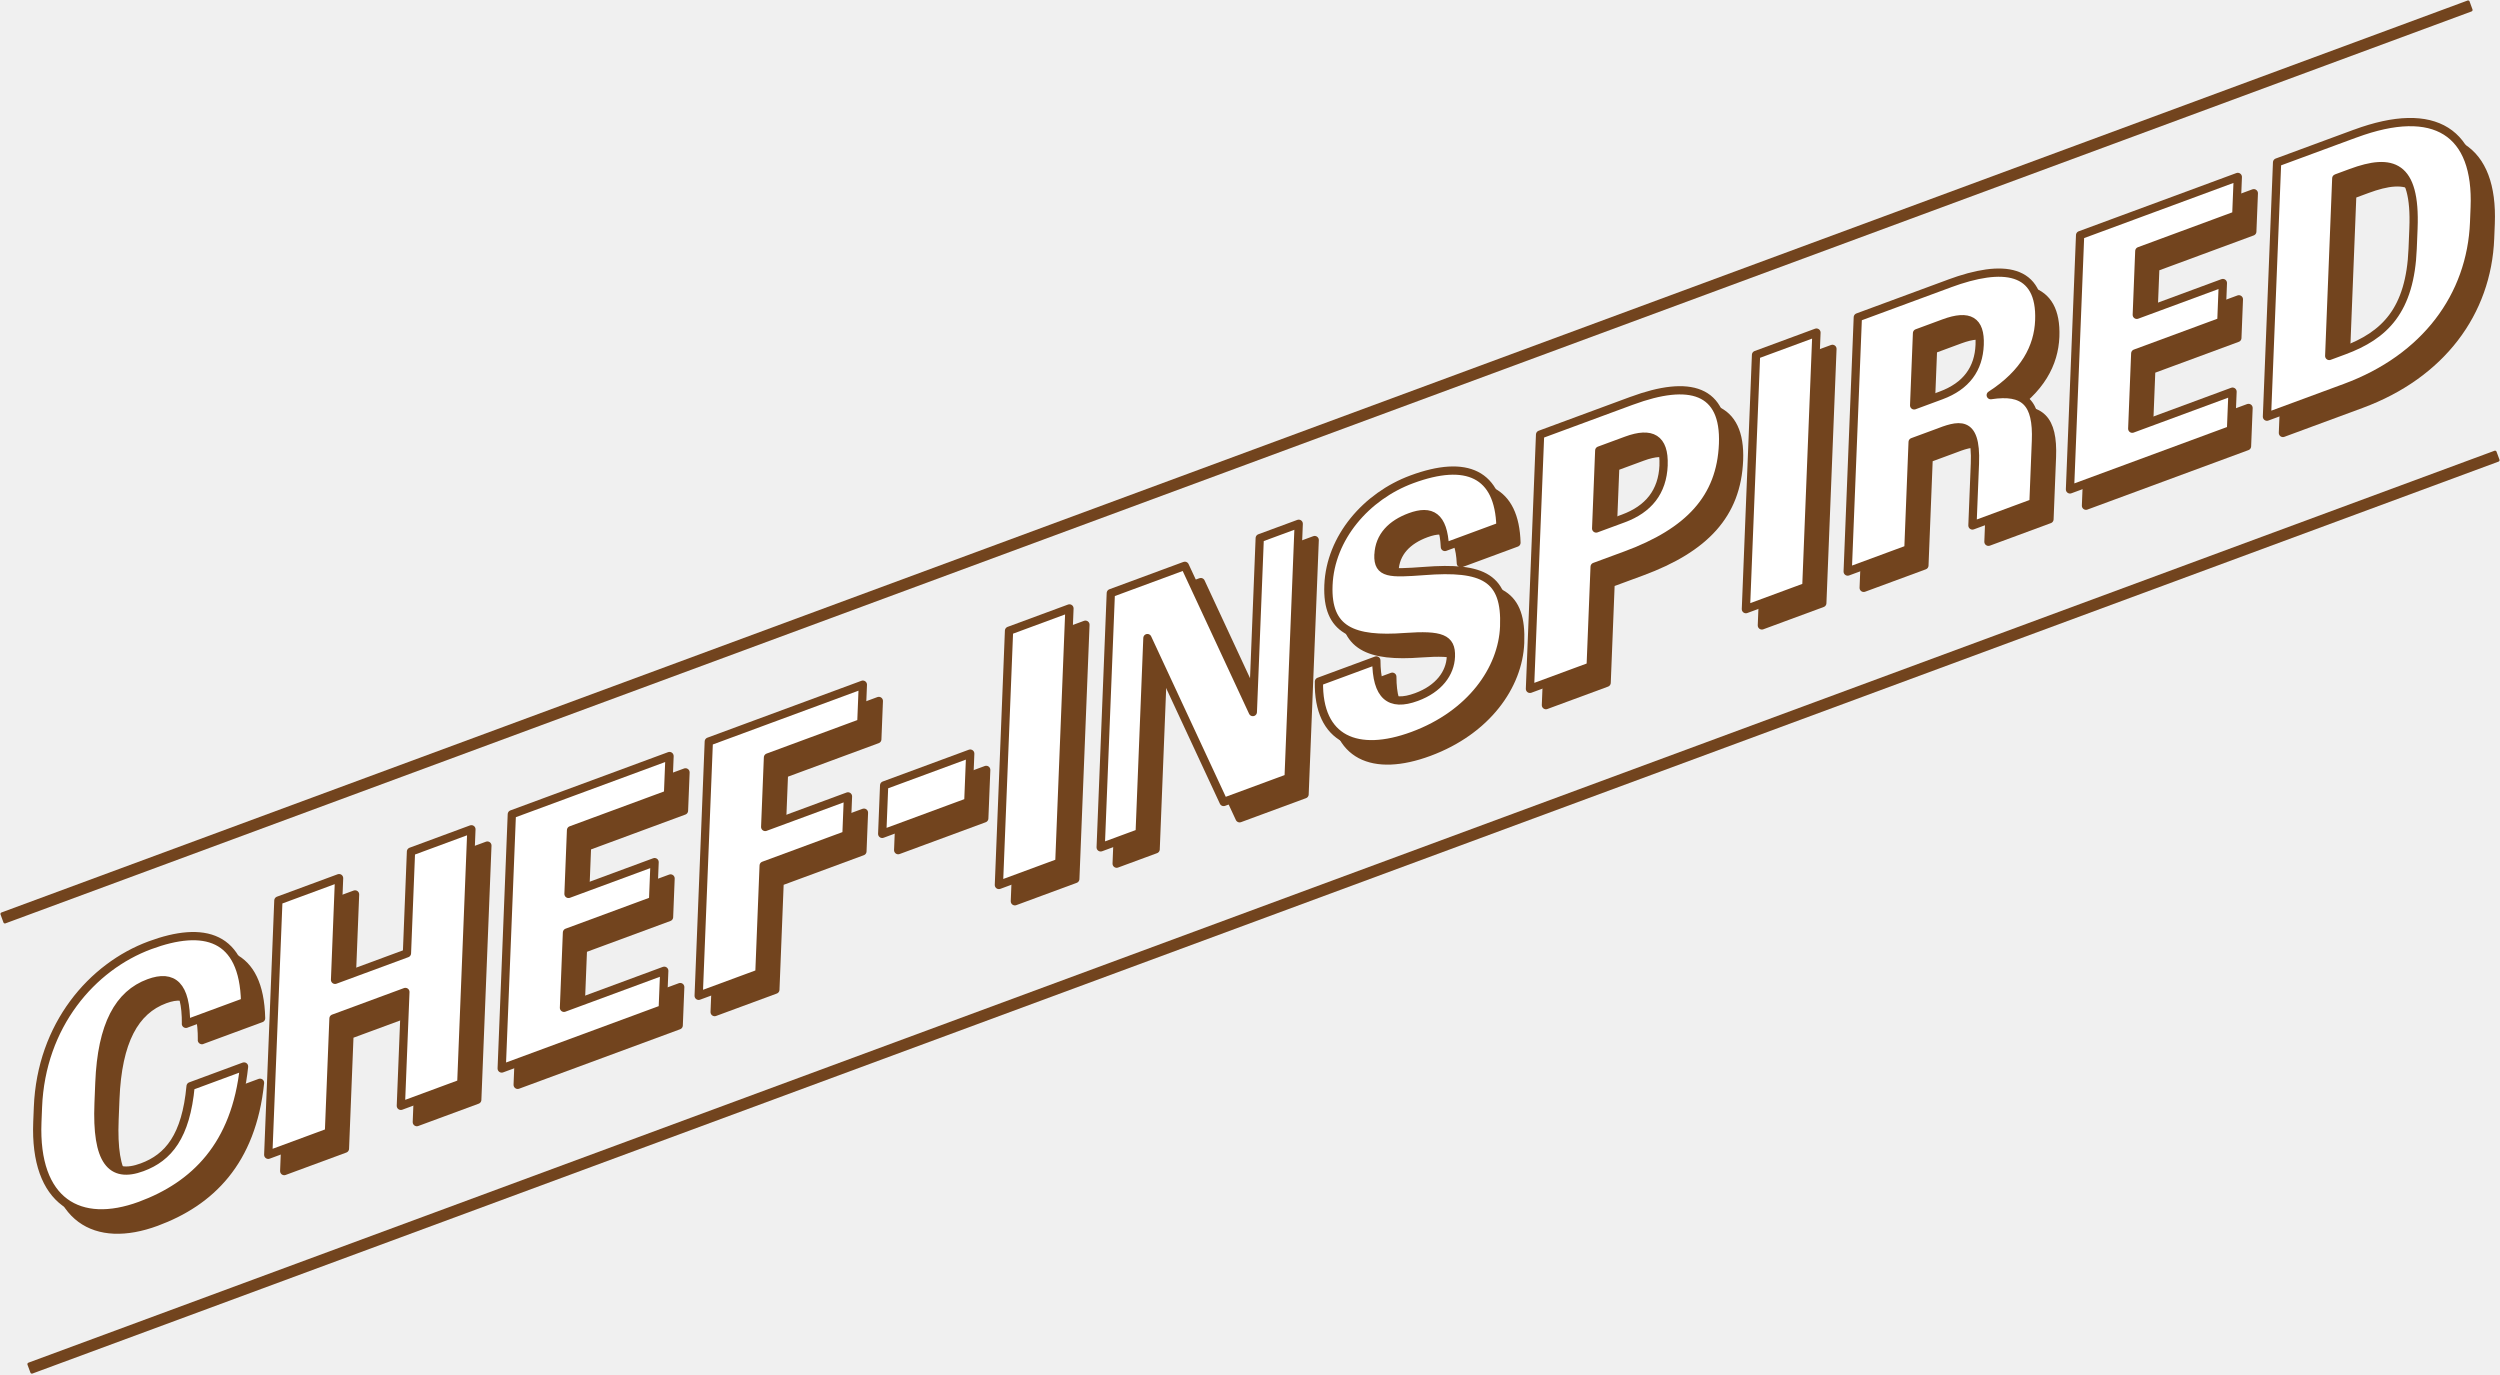
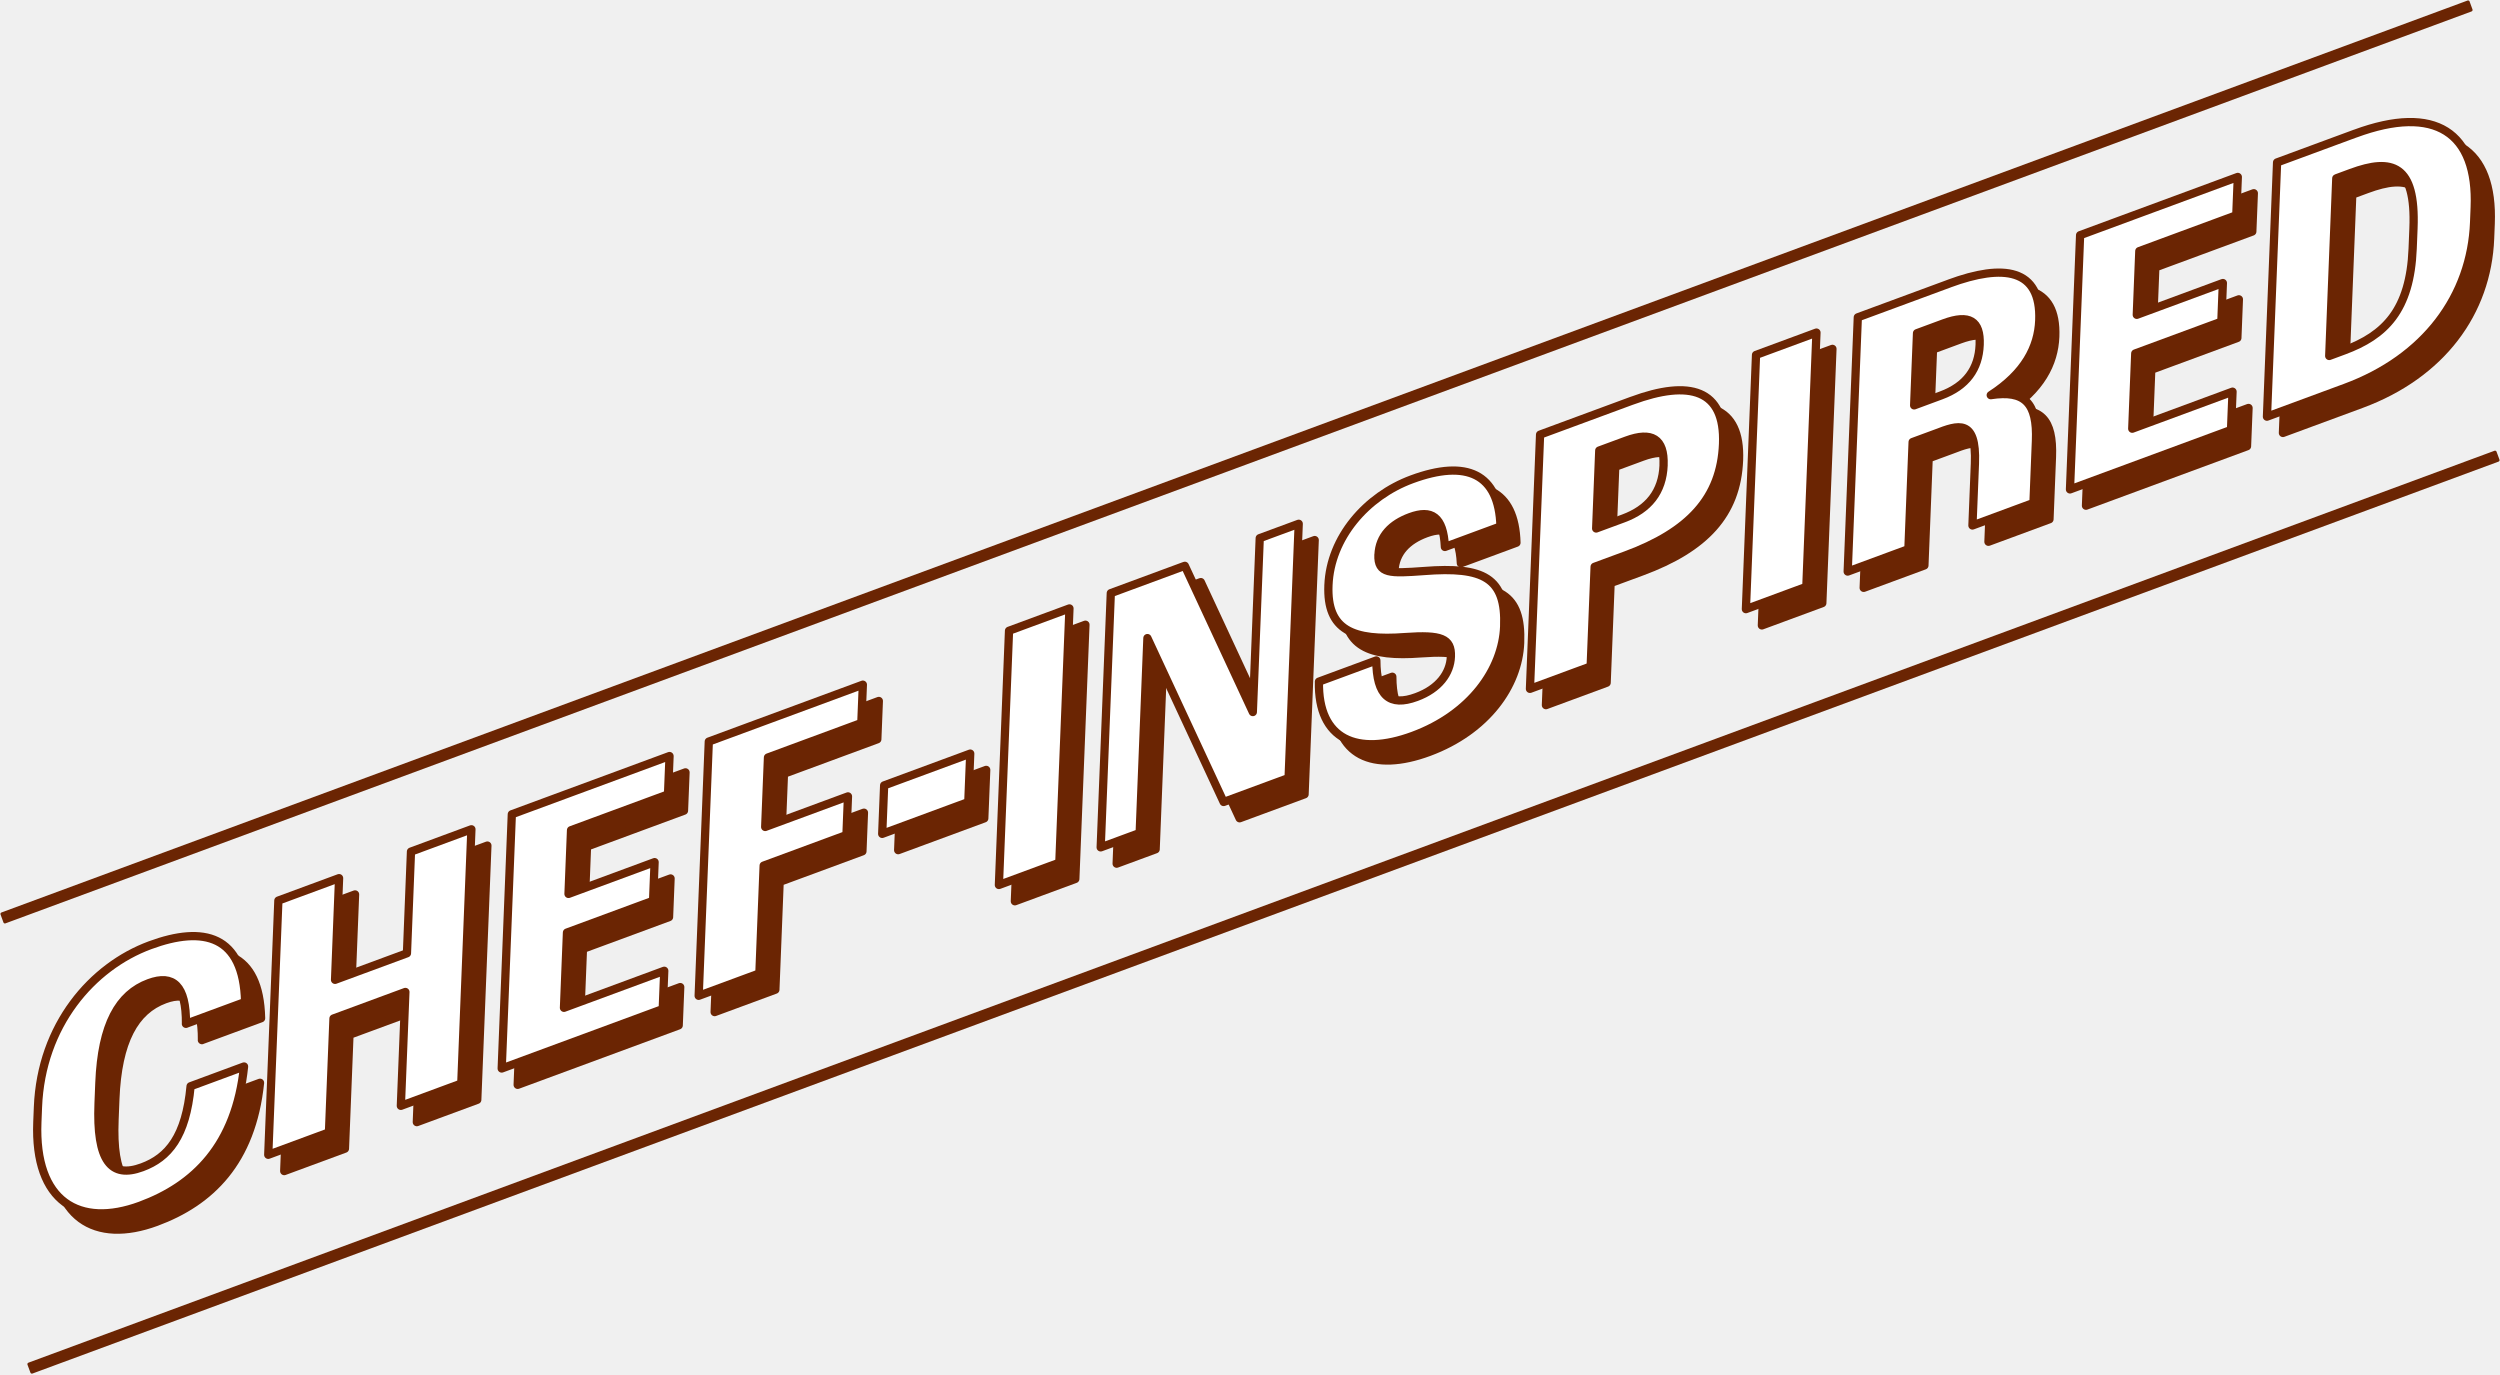
<svg xmlns="http://www.w3.org/2000/svg" id="Layer_2" data-name="Layer 2" viewBox="0 0 799.73 439.56">
  <defs>
    <style>
      .cls-1, .cls-2 {
-         fill: #72441E;
+         fill: #6b2503;
      }

      .cls-1, .cls-2, .cls-3 {
-         stroke: #72441E;
+         stroke: #6b2503;
        stroke-linejoin: round;
      }

      .cls-2, .cls-3 {
        stroke-width: 2.64px;
      }

      .cls-3 {
        fill: #fff;
      }
    </style>
  </defs>
  <g id="Layer_1-2" data-name="Layer 1">
    <g>
      <path class="cls-2" d="M64.6,332.73c.11-12.33-4.13-15.89-11.86-13.04-9.57,3.53-15.1,13.27-15.84,31.92l-.26,6.51c-.74,18.54,3.99,24.17,13.94,20.49,8.41-3.1,14.01-9.87,15.5-25.92l17.1-6.32c-2.63,25.33-15.9,38.13-33.19,44.52-19.42,7.17-33.95-1.14-32.93-26.73l.19-4.77c1.04-26.24,17.31-44.96,35.86-51.81,17.1-6.32,29.93-3.25,30.41,18.15l-18.94,6.99Z" />
      <path class="cls-2" d="M113.58,286.12l-1.29,32.53,23-8.49,1.29-32.53,19.33-7.14-3.24,81.33-19.33,7.14,1.45-36.43-23,8.49-1.45,36.43-19.42,7.17,3.24-81.33,19.42-7.17Z" />
      <path class="cls-2" d="M219.29,247.08l-.49,12.25-31.02,11.46-.81,20.39,27.54-10.17-.49,12.36-27.54,10.17-.96,24.07,32.08-11.85-.49,12.25-51.51,19.02,3.24-81.33,50.44-18.63Z" />
      <path class="cls-2" d="M281.13,224.24l-.49,12.25-29.86,11.03-.89,22.23,26.48-9.78-.49,12.36-26.48,9.78-1.37,34.48-19.42,7.17,3.24-81.33,49.28-18.2Z" />
      <path class="cls-2" d="M315.48,246.28l-.62,15.51-27.54,10.17.62-15.51,27.54-10.17Z" />
      <path class="cls-2" d="M347.22,199.84l-3.24,81.33-19.33,7.14,3.24-81.33,19.33-7.14Z" />
      <path class="cls-2" d="M384.13,186.21l21.75,46.78,2.21-55.63,12.47-4.6-3.24,81.33-20.78,7.67-24.38-52.43-2.48,62.35-12.47,4.6,3.24-81.33,23.67-8.74Z" />
      <path class="cls-2" d="M446.06,182.68c-.25,6.18,3.76,5.98,14.55,5.2,19.1-1.5,26.29,2.15,25.67,17.77-.54,13.66-10.64,28.07-29.19,34.93-17.78,6.57-30.42,1.3-30.06-17.32l18.36-6.78c.03,11.32,4.26,14.88,12.86,11.7,7.15-2.64,10.78-7.61,10.99-12.93.23-5.86-3.15-7.06-14.6-6.25-16.71,1.26-25.15-2.15-24.57-16.57.6-15.18,12.08-28.5,26.68-33.89,17.49-6.46,27.88-1.85,28.35,15.07l-17.78,6.57c-.46-9.87-4.38-12.06-11.14-9.56-5.9,2.18-9.86,6.1-10.1,12.06Z" />
      <path class="cls-2" d="M527.14,133.4c18.46-6.82,29.85-3.65,29.16,13.81-.69,17.35-10.93,28.18-31.13,35.64l-9.95,3.67-1.27,31.88-19.42,7.17,3.24-81.33,29.38-10.85ZM537.27,154.02c.34-8.57-3.85-10.86-11.87-7.9l-8.7,3.21-.99,24.94,8.7-3.21c8.02-2.96,12.52-8.47,12.87-17.04Z" />
      <path class="cls-2" d="M586.18,111.6l-3.24,81.33-19.33,7.14,3.24-81.33,19.33-7.14Z" />
      <path class="cls-2" d="M628.7,95.9c17.2-6.35,29.42-4.88,28.76,11.82-.34,8.57-4.67,16.9-15.52,23.9,10.82-1.65,14.95,2.39,14.46,14.64l-.79,19.84-19.52,7.21.79-19.84c.58-14.53-5.51-12.28-12.38-9.64l-7.54,2.78-1.36,34.27-19.42,7.17,3.24-81.33,29.28-10.81ZM638.39,115.5c.31-7.7-3.32-9.89-11.44-6.89l-8.6,3.18-.92,23.1,8.6-3.18c8.12-3,12.05-8.51,12.36-16.21Z" />
      <path class="cls-2" d="M720.98,61.82l-.49,12.25-31.02,11.46-.81,20.39,27.54-10.17-.49,12.36-27.54,10.17-.96,24.07,32.08-11.85-.49,12.25-51.51,19.02,3.24-81.33,50.44-18.63Z" />
      <path class="cls-2" d="M758.56,47.94c25.51-9.42,39.15-.46,38.19,23.61l-.19,4.77c-.94,23.64-15.63,43.49-41.24,52.94l-25.03,9.24,3.24-81.33,25.03-9.24ZM752.47,62.26l-2.26,56.82,4.73-1.75c13.05-4.82,21.17-12.84,21.96-32.58l.26-6.51c.81-20.39-6.91-22.56-19.95-17.74l-4.73,1.75Z" />
    </g>
    <g>
      <path class="cls-3" d="M59.49,327.52c.11-12.33-4.13-15.89-11.86-13.04-9.57,3.53-15.1,13.27-15.84,31.92l-.26,6.51c-.74,18.54,3.99,24.17,13.94,20.49,8.41-3.1,14.01-9.87,15.5-25.92l17.1-6.32c-2.63,25.33-15.9,38.13-33.19,44.52-19.42,7.17-33.95-1.14-32.93-26.73l.19-4.77c1.04-26.24,17.31-44.96,35.86-51.81,17.1-6.32,29.93-3.25,30.41,18.15l-18.94,6.99Z" />
      <path class="cls-3" d="M108.47,280.91l-1.29,32.53,23-8.49,1.29-32.53,19.33-7.14-3.24,81.33-19.33,7.14,1.45-36.43-23,8.49-1.45,36.43-19.42,7.17,3.24-81.33,19.42-7.17Z" />
      <path class="cls-3" d="M214.18,241.87l-.49,12.25-31.02,11.45-.81,20.39,27.54-10.17-.49,12.36-27.54,10.17-.96,24.07,32.08-11.85-.49,12.25-51.51,19.02,3.24-81.33,50.44-18.63Z" />
      <path class="cls-3" d="M276.02,219.03l-.49,12.25-29.86,11.03-.89,22.23,26.48-9.78-.49,12.36-26.48,9.78-1.37,34.48-19.42,7.17,3.24-81.33,49.28-18.2Z" />
      <path class="cls-3" d="M310.37,241.07l-.62,15.51-27.54,10.17.62-15.51,27.54-10.17Z" />
      <path class="cls-3" d="M342.11,194.63l-3.24,81.33-19.33,7.14,3.24-81.33,19.33-7.14Z" />
      <path class="cls-3" d="M379.02,181l21.75,46.78,2.21-55.63,12.47-4.6-3.24,81.33-20.78,7.67-24.38-52.43-2.48,62.35-12.47,4.6,3.24-81.33,23.67-8.74Z" />
      <path class="cls-3" d="M440.95,177.47c-.25,6.18,3.76,5.98,14.55,5.2,19.1-1.5,26.29,2.15,25.67,17.77-.54,13.66-10.64,28.07-29.19,34.93-17.78,6.57-30.42,1.3-30.06-17.32l18.36-6.78c.03,11.32,4.26,14.88,12.86,11.7,7.15-2.64,10.78-7.61,10.99-12.93.23-5.86-3.15-7.06-14.6-6.25-16.71,1.26-25.15-2.15-24.57-16.57.6-15.18,12.08-28.5,26.68-33.89,17.49-6.46,27.88-1.85,28.35,15.07l-17.78,6.57c-.46-9.87-4.38-12.06-11.14-9.56-5.9,2.18-9.86,6.1-10.1,12.06Z" />
      <path class="cls-3" d="M522.03,128.19c18.46-6.82,29.85-3.65,29.16,13.81-.69,17.35-10.93,28.18-31.13,35.64l-9.95,3.67-1.27,31.88-19.42,7.17,3.24-81.33,29.38-10.85ZM532.16,148.81c.34-8.57-3.85-10.86-11.87-7.9l-8.7,3.21-.99,24.94,8.7-3.21c8.02-2.96,12.52-8.47,12.87-17.04Z" />
      <path class="cls-3" d="M581.07,106.39l-3.24,81.33-19.33,7.14,3.24-81.33,19.33-7.14Z" />
      <path class="cls-3" d="M623.58,90.69c17.2-6.35,29.42-4.88,28.76,11.82-.34,8.57-4.67,16.9-15.52,23.9,10.82-1.65,14.95,2.39,14.46,14.64l-.79,19.84-19.52,7.21.79-19.84c.58-14.53-5.51-12.28-12.38-9.64l-7.54,2.78-1.36,34.27-19.42,7.17,3.24-81.33,29.28-10.81ZM633.28,110.29c.31-7.7-3.32-9.89-11.44-6.89l-8.6,3.18-.92,23.1,8.6-3.18c8.12-3,12.05-8.51,12.36-16.21Z" />
      <path class="cls-3" d="M715.86,56.61l-.49,12.25-31.02,11.46-.81,20.39,27.54-10.17-.49,12.36-27.54,10.17-.96,24.07,32.08-11.85-.49,12.25-51.51,19.02,3.24-81.33,50.44-18.63Z" />
      <path class="cls-3" d="M753.45,42.73c25.51-9.42,39.15-.46,38.19,23.61l-.19,4.77c-.94,23.64-15.63,43.49-41.24,52.94l-25.03,9.24,3.24-81.33,25.03-9.24ZM747.36,57.05l-2.26,56.82,4.73-1.75c13.05-4.82,21.17-12.84,21.96-32.58l.26-6.51c.81-20.39-6.91-22.56-19.95-17.74l-4.73,1.75Z" />
    </g>
    <g>
      <line class="cls-1" x1="1.11" y1="293.64" x2="790" y2="1.92" />
      <polygon class="cls-1" points="1.57 294.91 .64 292.36 789.53 .64 790.46 3.19 1.57 294.91" />
    </g>
    <g>
      <line class="cls-1" x1="9.73" y1="437.65" x2="798.62" y2="145.93" />
      <polygon class="cls-1" points="10.2 438.92 9.26 436.38 798.15 144.66 799.09 147.2 10.2 438.92" />
    </g>
  </g>
</svg>
